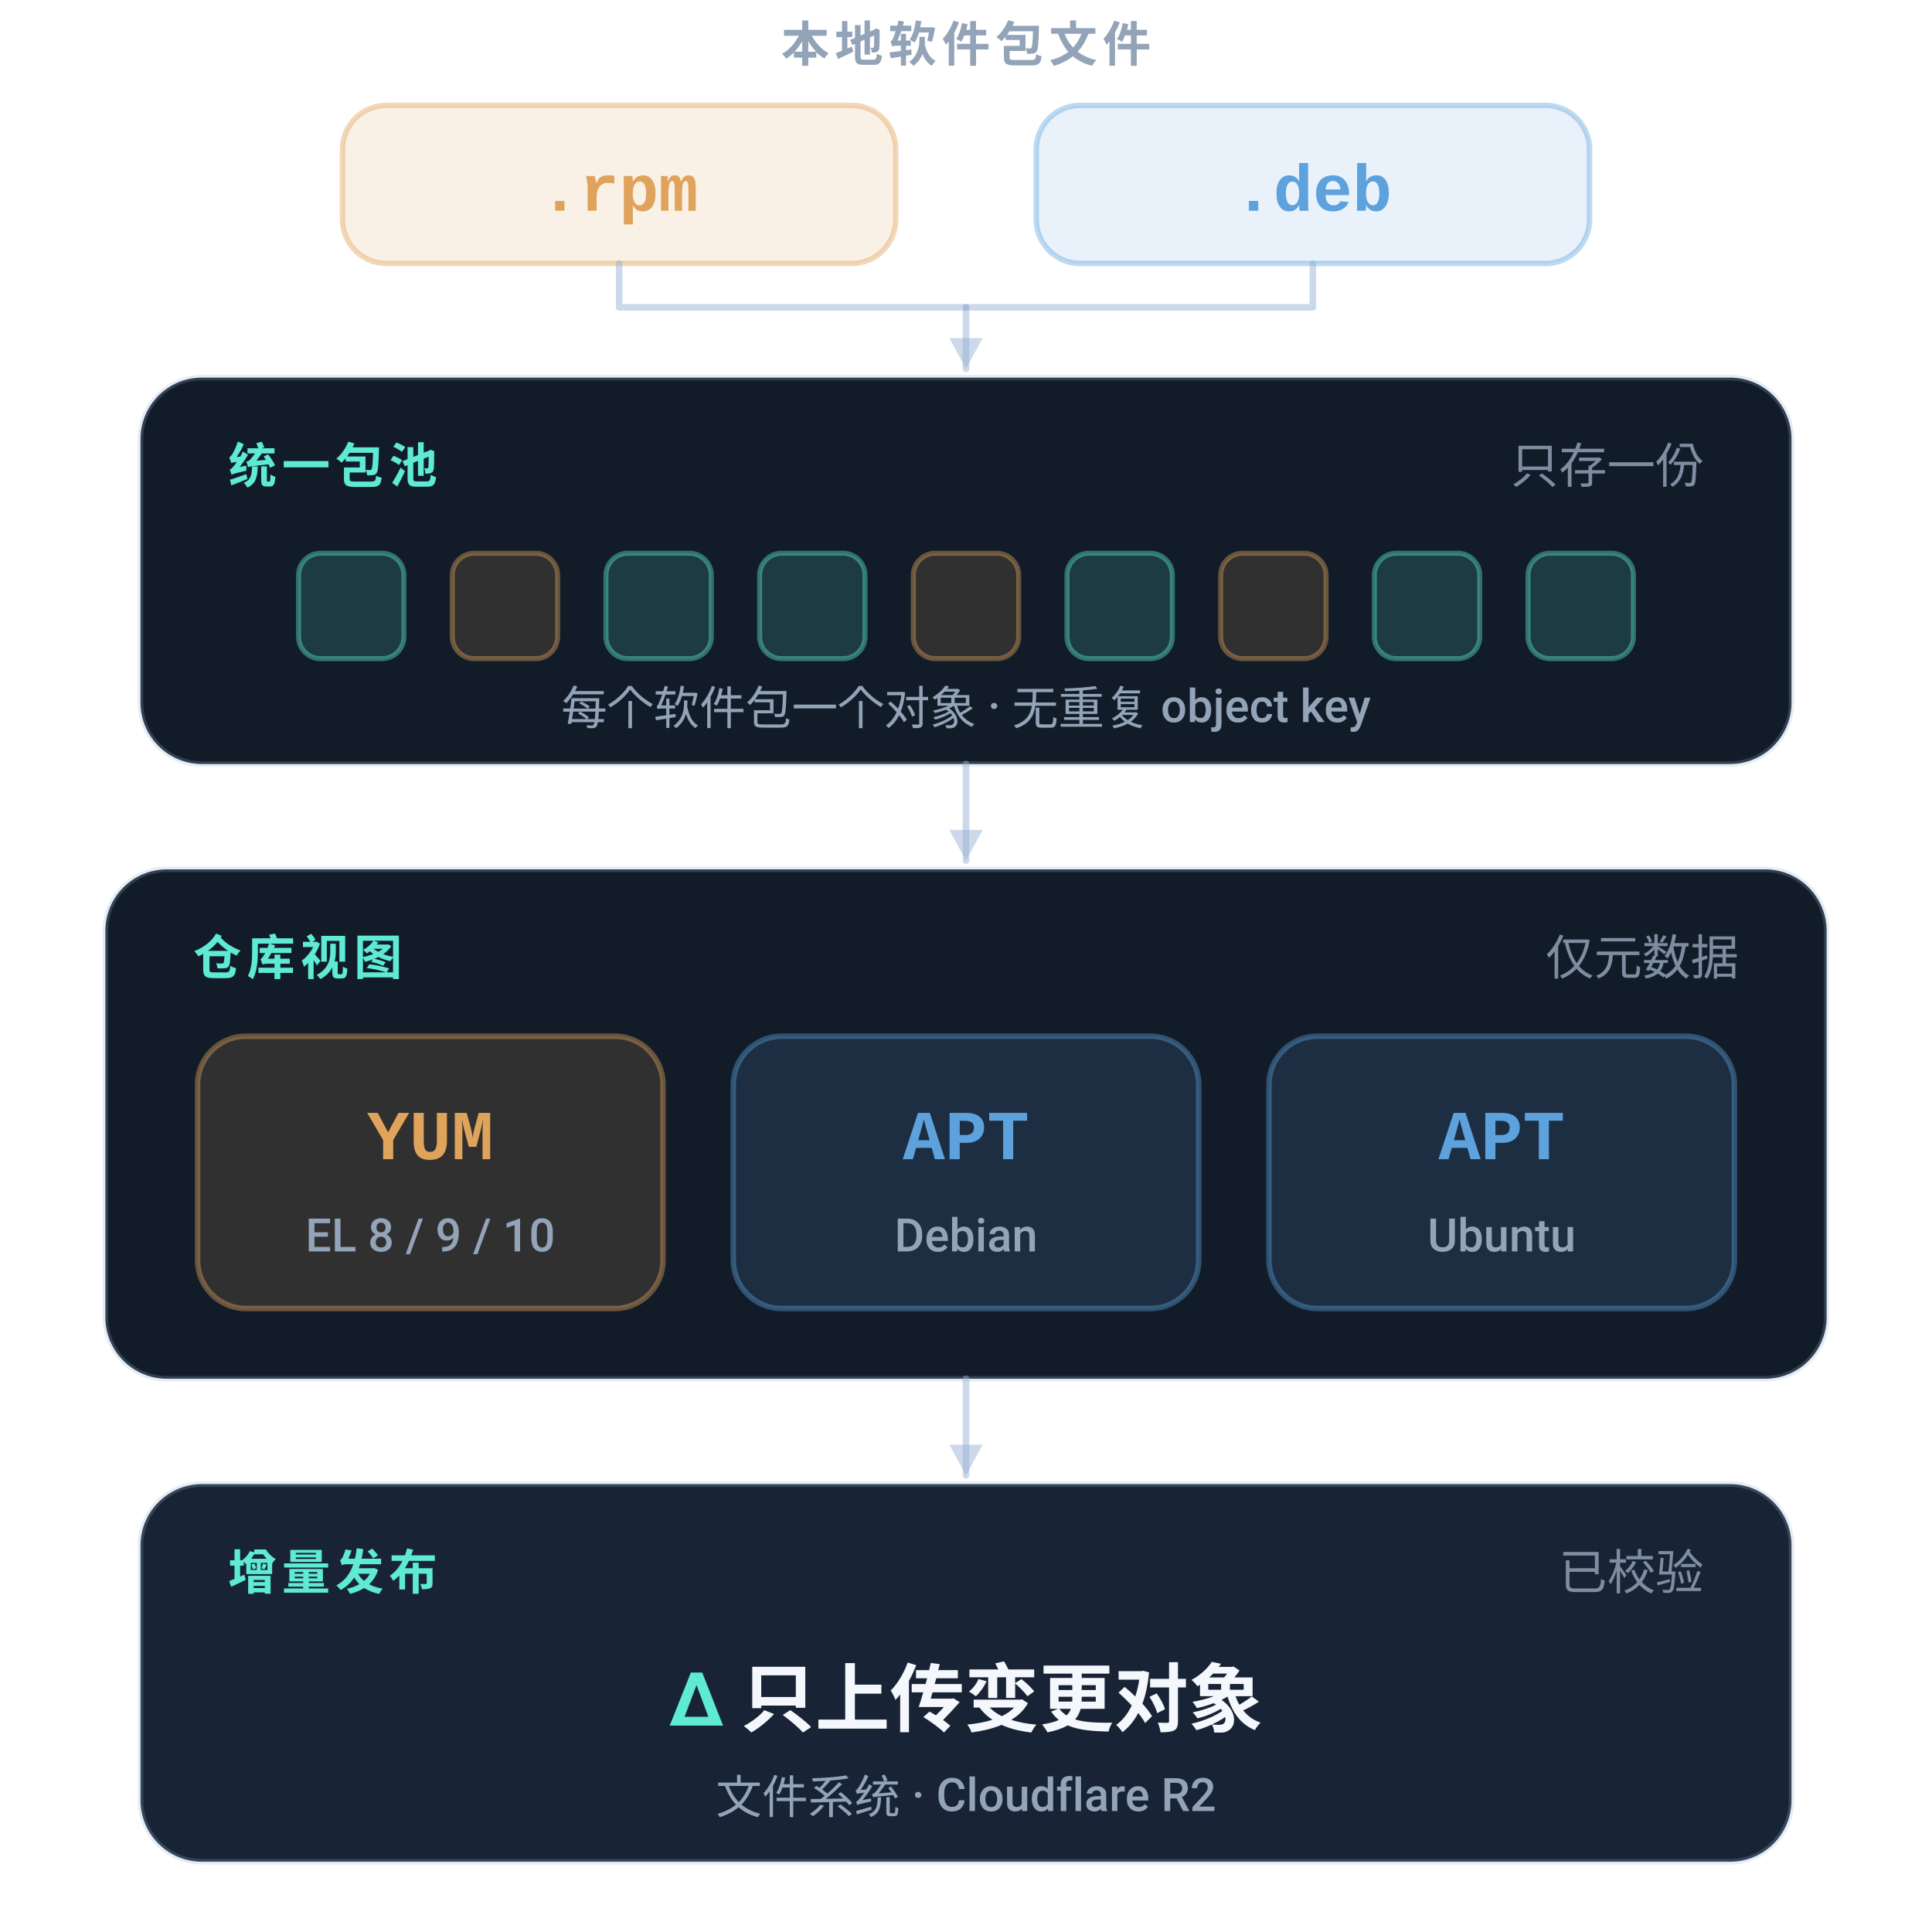
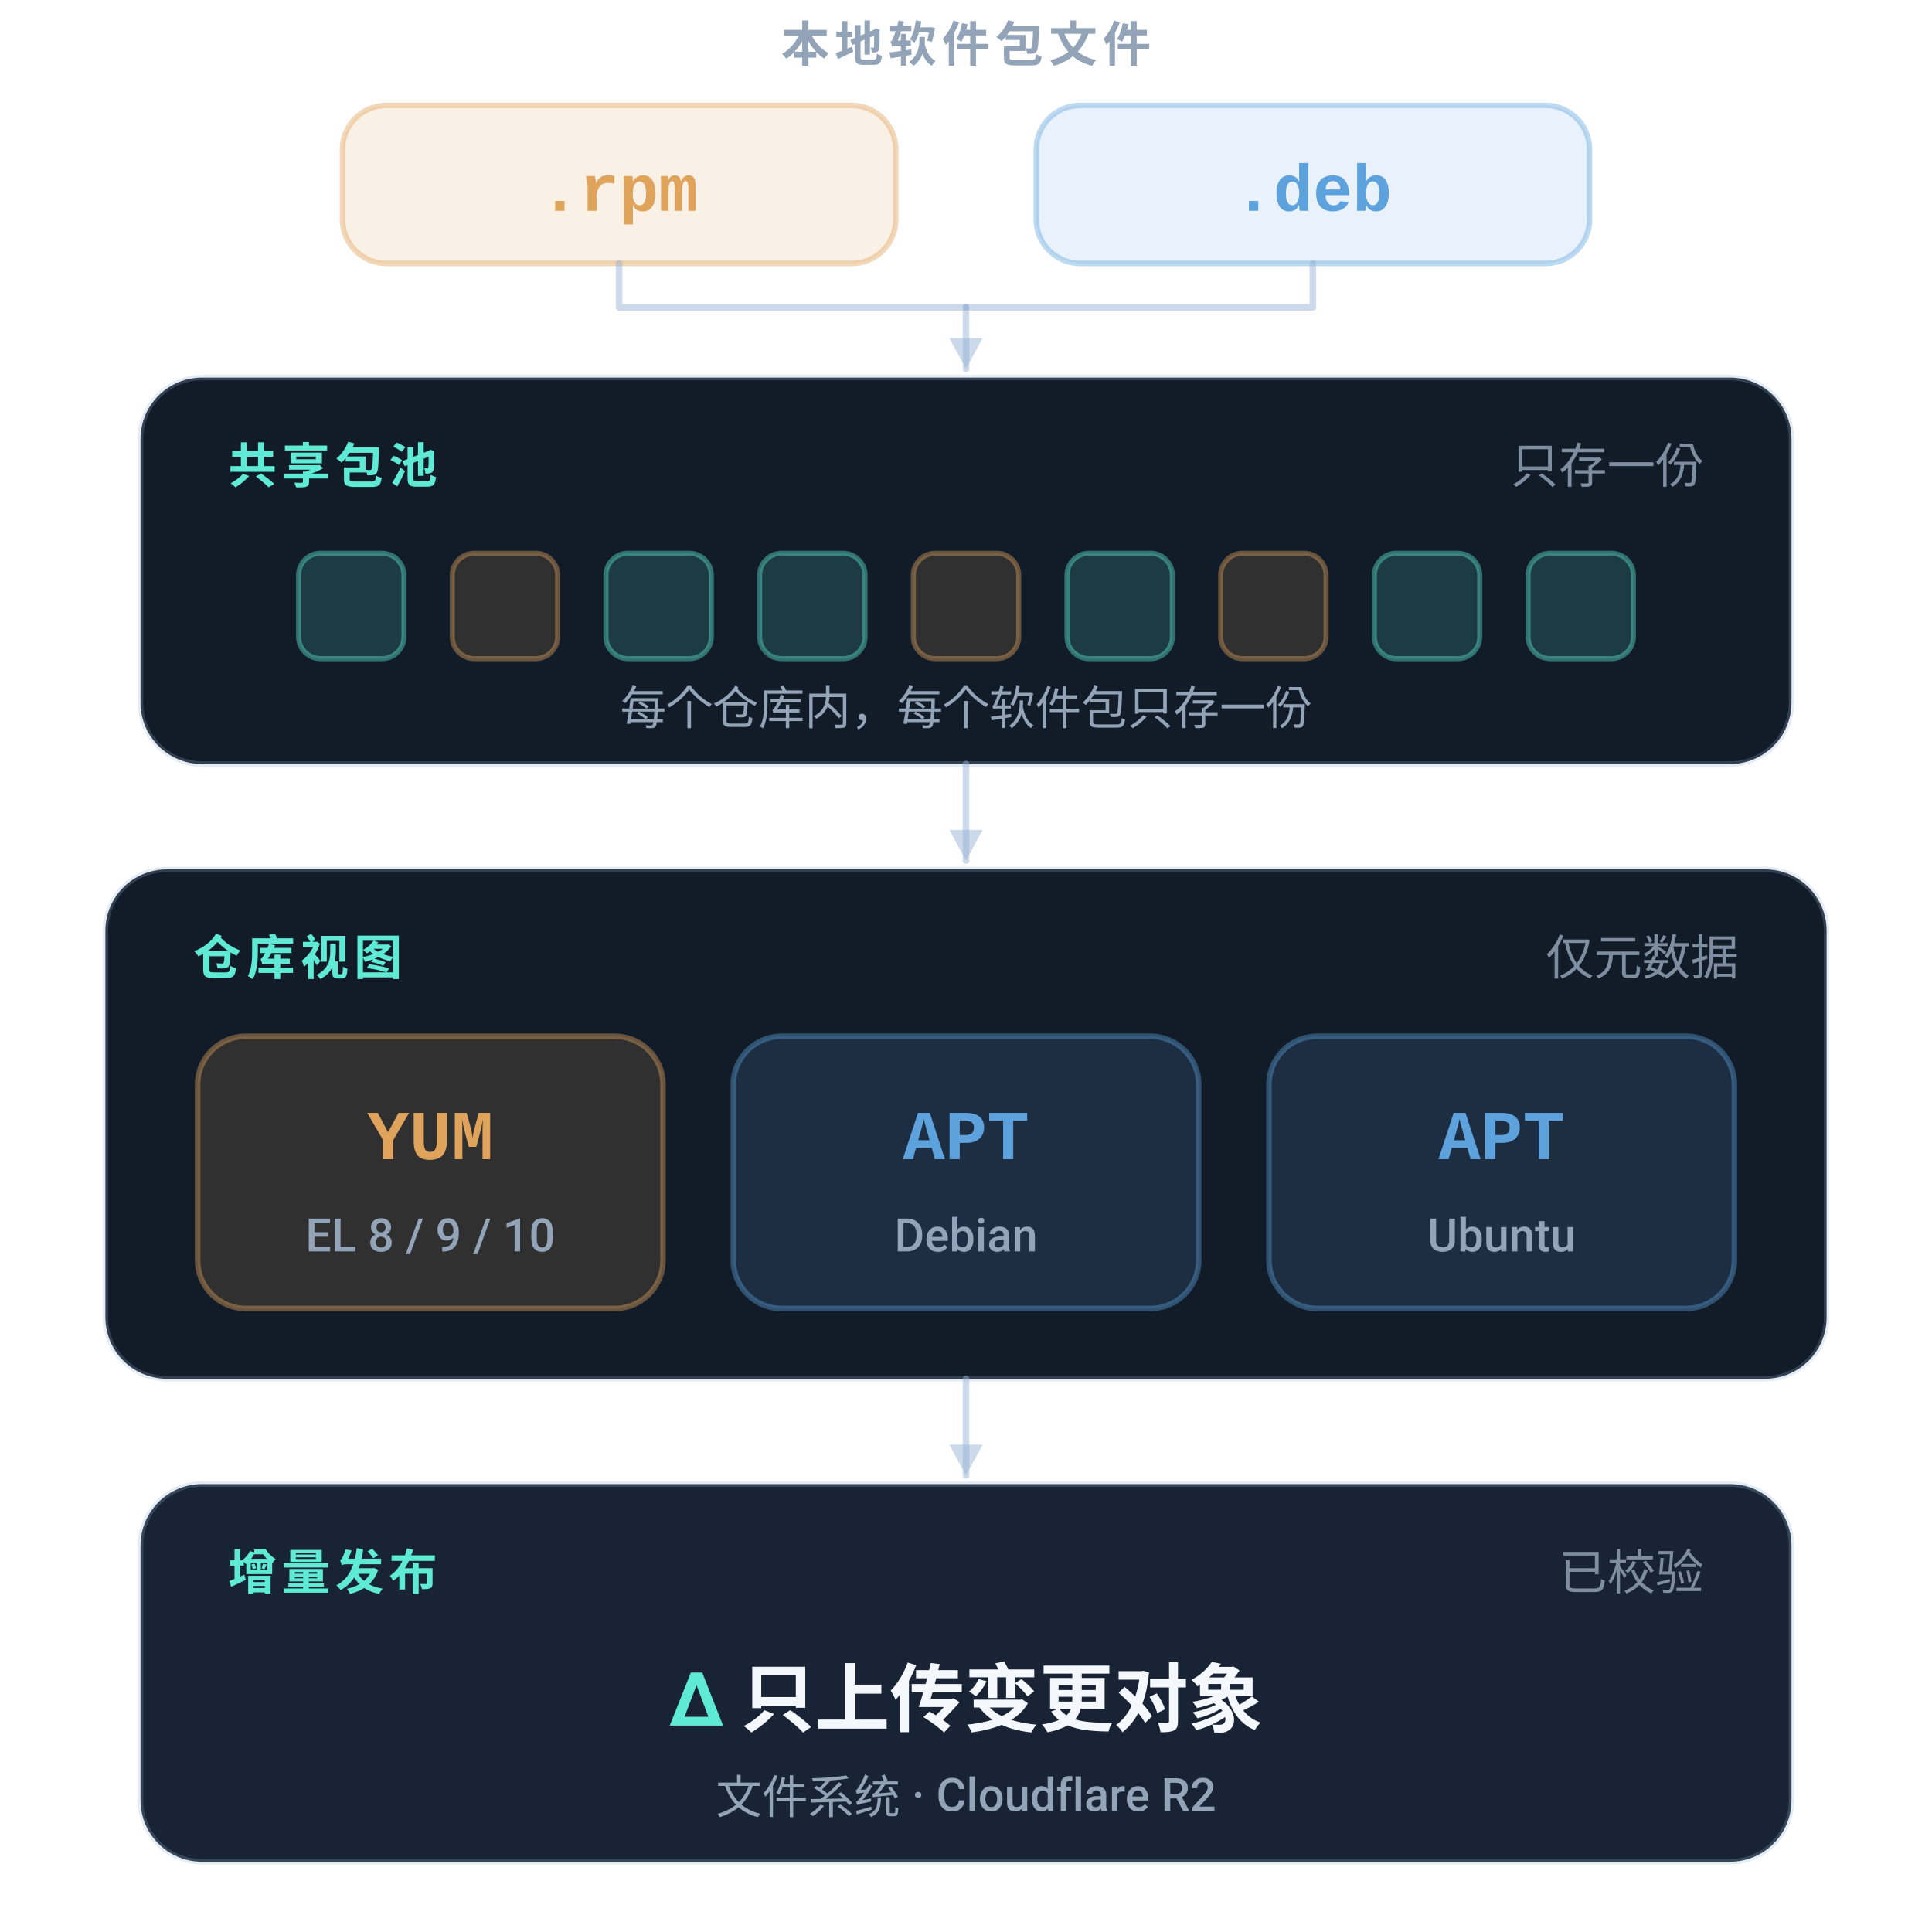
<svg xmlns="http://www.w3.org/2000/svg" width="440" height="436" viewBox="0 0 440 436" role="img" aria-labelledby="sow-arch-title" shape-rendering="geometricPrecision" text-rendering="geometricPrecision">
  <text x="220" y="14" text-anchor="middle" font-family="ui-sans-serif,system-ui,-apple-system,'Segoe UI',Roboto,'Helvetica Neue',Arial,sans-serif" font-size="11" font-weight="700" fill="#93a3b8" letter-spacing="1.2">本地软件包文件</text>
  <rect x="78" y="24" width="126" height="36" rx="10" fill="rgba(224,163,92,0.15)" stroke="rgba(224,163,92,0.42)" stroke-width="1.25" />
  <rect x="236" y="24" width="126" height="36" rx="10" fill="rgba(93,162,221,0.14)" stroke="rgba(93,162,221,0.40)" stroke-width="1.25" />
  <text x="141" y="48" text-anchor="middle" font-family="ui-monospace,SFMono-Regular,Menlo,Consolas,'Liberation Mono',monospace" font-size="15" font-weight="700" fill="#e0a35c">.rpm</text>
  <text x="299" y="48" text-anchor="middle" font-family="ui-monospace,SFMono-Regular,Menlo,Consolas,'Liberation Mono',monospace" font-size="15" font-weight="700" fill="#5da2dd">.deb</text>
  <path d="M 141.0 60.0 L 141.0 70.0 L 220.0 70.0" fill="none" stroke="rgba(148,176,210,0.48)" stroke-width="1.5" stroke-linecap="round" stroke-linejoin="round" />
  <path d="M 299.0 60.0 L 299.0 70.0 L 220.0 70.0" fill="none" stroke="rgba(148,176,210,0.48)" stroke-width="1.5" stroke-linecap="round" stroke-linejoin="round" />
  <path d="M 220.0 70.0 L 220.0 84.0" fill="none" stroke="rgba(148,176,210,0.48)" stroke-width="1.5" stroke-linecap="round" stroke-linejoin="round" />
  <path d="M 220.0 84.0 L 216.2 77.0 L 223.8 77.0 Z" fill="rgba(148,176,210,0.48)" />
  <rect x="32" y="86" width="376" height="88" rx="14" fill="#121c29" stroke="rgba(148,176,210,0.24)" stroke-width="1.25" />
-   <text x="52" y="110" text-anchor="start" font-family="ui-sans-serif,system-ui,-apple-system,'Segoe UI',Roboto,'Helvetica Neue',Arial,sans-serif" font-size="11" font-weight="700" fill="#5eead4" letter-spacing="1.2">统一包池</text>
+   <text x="52" y="110" text-anchor="start" font-family="ui-sans-serif,system-ui,-apple-system,'Segoe UI',Roboto,'Helvetica Neue',Arial,sans-serif" font-size="11" font-weight="700" fill="#5eead4" letter-spacing="1.2">共享包池</text>
  <text x="388" y="110" text-anchor="end" font-family="ui-sans-serif,system-ui,-apple-system,'Segoe UI',Roboto,'Helvetica Neue',Arial,sans-serif" font-size="11" font-weight="500" fill="#7f8da1">只存一份</text>
  <rect x="68.0" y="126" width="24" height="24" rx="5" fill="rgba(94,234,212,0.15)" stroke="rgba(94,234,212,0.42)" stroke-width="1.15" />
  <rect x="103.0" y="126" width="24" height="24" rx="5" fill="rgba(224,163,92,0.15)" stroke="rgba(224,163,92,0.42)" stroke-width="1.15" />
  <rect x="138.0" y="126" width="24" height="24" rx="5" fill="rgba(94,234,212,0.15)" stroke="rgba(94,234,212,0.42)" stroke-width="1.15" />
  <rect x="173.0" y="126" width="24" height="24" rx="5" fill="rgba(94,234,212,0.15)" stroke="rgba(94,234,212,0.42)" stroke-width="1.15" />
  <rect x="208.0" y="126" width="24" height="24" rx="5" fill="rgba(224,163,92,0.15)" stroke="rgba(224,163,92,0.42)" stroke-width="1.15" />
  <rect x="243.0" y="126" width="24" height="24" rx="5" fill="rgba(94,234,212,0.15)" stroke="rgba(94,234,212,0.42)" stroke-width="1.15" />
  <rect x="278.0" y="126" width="24" height="24" rx="5" fill="rgba(224,163,92,0.15)" stroke="rgba(224,163,92,0.42)" stroke-width="1.15" />
  <rect x="313.0" y="126" width="24" height="24" rx="5" fill="rgba(94,234,212,0.15)" stroke="rgba(94,234,212,0.42)" stroke-width="1.15" />
  <rect x="348.0" y="126" width="24" height="24" rx="5" fill="rgba(94,234,212,0.15)" stroke="rgba(94,234,212,0.42)" stroke-width="1.15" />
-   <text x="220" y="165" text-anchor="middle" font-family="ui-sans-serif,system-ui,-apple-system,'Segoe UI',Roboto,'Helvetica Neue',Arial,sans-serif" font-size="10.5" font-weight="500" fill="#93a3b8">每个软件包一个对象 · 无重复 object key</text>
+   <text x="220" y="165" text-anchor="middle" font-family="ui-sans-serif,system-ui,-apple-system,'Segoe UI',Roboto,'Helvetica Neue',Arial,sans-serif" font-size="10.5" font-weight="500" fill="#93a3b8">每个仓库内，每个软件包只存一份</text>
  <path d="M 220.0 174.0 L 220.0 196.0" fill="none" stroke="rgba(148,176,210,0.48)" stroke-width="1.5" stroke-linecap="round" stroke-linejoin="round" />
  <path d="M 220.0 196.0 L 216.2 189.0 L 223.8 189.0 Z" fill="rgba(148,176,210,0.48)" />
  <rect x="24" y="198" width="392" height="116" rx="14" fill="#121c29" stroke="rgba(148,176,210,0.24)" stroke-width="1.25" />
  <text x="44" y="222" text-anchor="start" font-family="ui-sans-serif,system-ui,-apple-system,'Segoe UI',Roboto,'Helvetica Neue',Arial,sans-serif" font-size="11" font-weight="700" fill="#5eead4" letter-spacing="1.2">仓库视图</text>
  <text x="396" y="222" text-anchor="end" font-family="ui-sans-serif,system-ui,-apple-system,'Segoe UI',Roboto,'Helvetica Neue',Arial,sans-serif" font-size="11" font-weight="500" fill="#7f8da1">仅元数据</text>
  <rect x="45" y="236" width="106" height="62" rx="11" fill="rgba(224,163,92,0.15)" stroke="rgba(224,163,92,0.42)" stroke-width="1.25" />
  <text x="98" y="264" text-anchor="middle" font-family="ui-monospace,SFMono-Regular,Menlo,Consolas,'Liberation Mono',monospace" font-size="16" font-weight="700" fill="#e0a35c">YUM</text>
  <text x="98" y="285" text-anchor="middle" font-family="ui-sans-serif,system-ui,-apple-system,'Segoe UI',Roboto,'Helvetica Neue',Arial,sans-serif" font-size="10.5" font-weight="500" fill="#93a3b8">EL 8 / 9 / 10</text>
  <rect x="167" y="236" width="106" height="62" rx="11" fill="rgba(93,162,221,0.14)" stroke="rgba(93,162,221,0.40)" stroke-width="1.25" />
  <text x="220" y="264" text-anchor="middle" font-family="ui-monospace,SFMono-Regular,Menlo,Consolas,'Liberation Mono',monospace" font-size="16" font-weight="700" fill="#5da2dd">APT</text>
  <text x="220" y="285" text-anchor="middle" font-family="ui-sans-serif,system-ui,-apple-system,'Segoe UI',Roboto,'Helvetica Neue',Arial,sans-serif" font-size="10.5" font-weight="500" fill="#93a3b8">Debian</text>
  <rect x="289" y="236" width="106" height="62" rx="11" fill="rgba(93,162,221,0.14)" stroke="rgba(93,162,221,0.40)" stroke-width="1.25" />
  <text x="342" y="264" text-anchor="middle" font-family="ui-monospace,SFMono-Regular,Menlo,Consolas,'Liberation Mono',monospace" font-size="16" font-weight="700" fill="#5da2dd">APT</text>
  <text x="342" y="285" text-anchor="middle" font-family="ui-sans-serif,system-ui,-apple-system,'Segoe UI',Roboto,'Helvetica Neue',Arial,sans-serif" font-size="10.5" font-weight="500" fill="#93a3b8">Ubuntu</text>
  <path d="M 220.0 314.0 L 220.0 336.0" fill="none" stroke="rgba(148,176,210,0.48)" stroke-width="1.5" stroke-linecap="round" stroke-linejoin="round" />
  <path d="M 220.0 336.0 L 216.2 329.0 L 223.8 329.0 Z" fill="rgba(148,176,210,0.48)" />
  <rect x="32" y="338" width="376" height="86" rx="14" fill="#182435" stroke="rgba(148,176,210,0.24)" stroke-width="1.25" />
  <text x="52" y="362" text-anchor="start" font-family="ui-sans-serif,system-ui,-apple-system,'Segoe UI',Roboto,'Helvetica Neue',Arial,sans-serif" font-size="11" font-weight="700" fill="#5eead4" letter-spacing="1.2">增量发布</text>
  <text x="388" y="362" text-anchor="end" font-family="ui-sans-serif,system-ui,-apple-system,'Segoe UI',Roboto,'Helvetica Neue',Arial,sans-serif" font-size="11" font-weight="500" fill="#7f8da1">已校验</text>
  <text x="220" y="393" text-anchor="middle" font-family="ui-sans-serif,system-ui,-apple-system,'Segoe UI',Roboto,'Helvetica Neue',Arial,sans-serif" font-size="17" font-weight="700" fill="#f4f8fc">
    <tspan fill="#5eead4">Δ</tspan> 只上传变更对象</text>
  <text x="220" y="413" text-anchor="middle" font-family="ui-sans-serif,system-ui,-apple-system,'Segoe UI',Roboto,'Helvetica Neue',Arial,sans-serif" font-size="10.5" font-weight="500" fill="#93a3b8">文件系统 · Cloudflare R2</text>
</svg>
